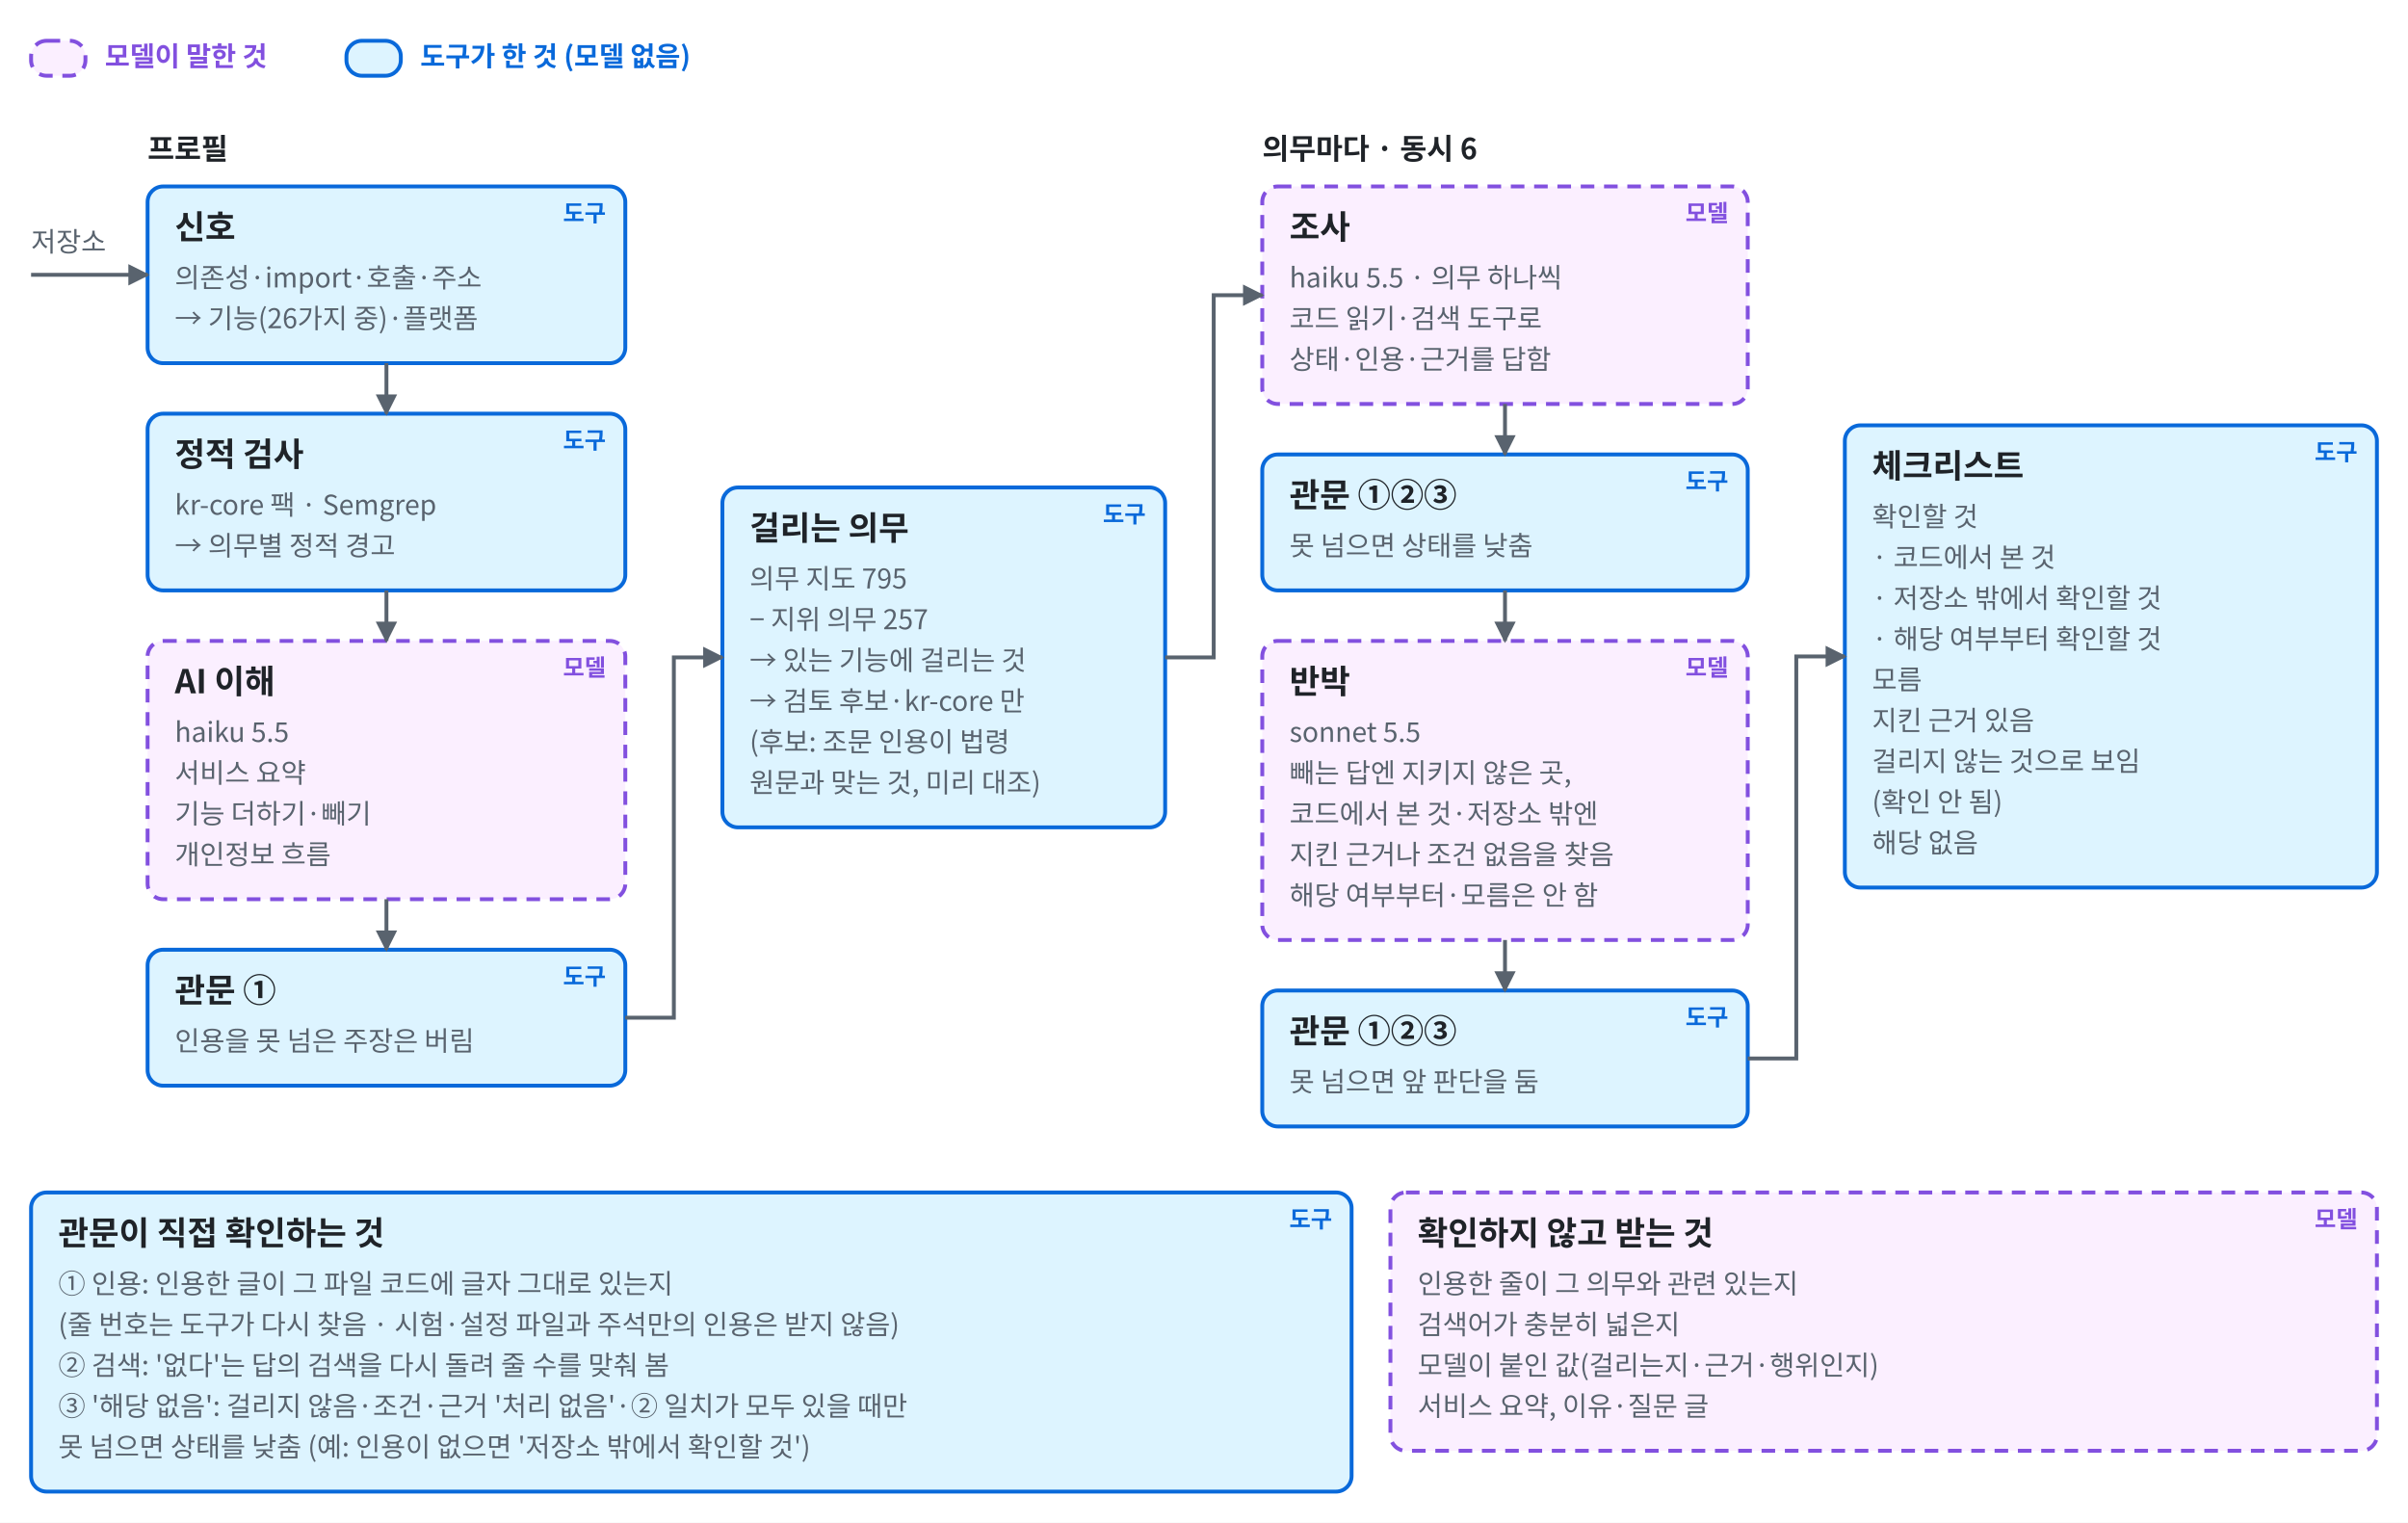
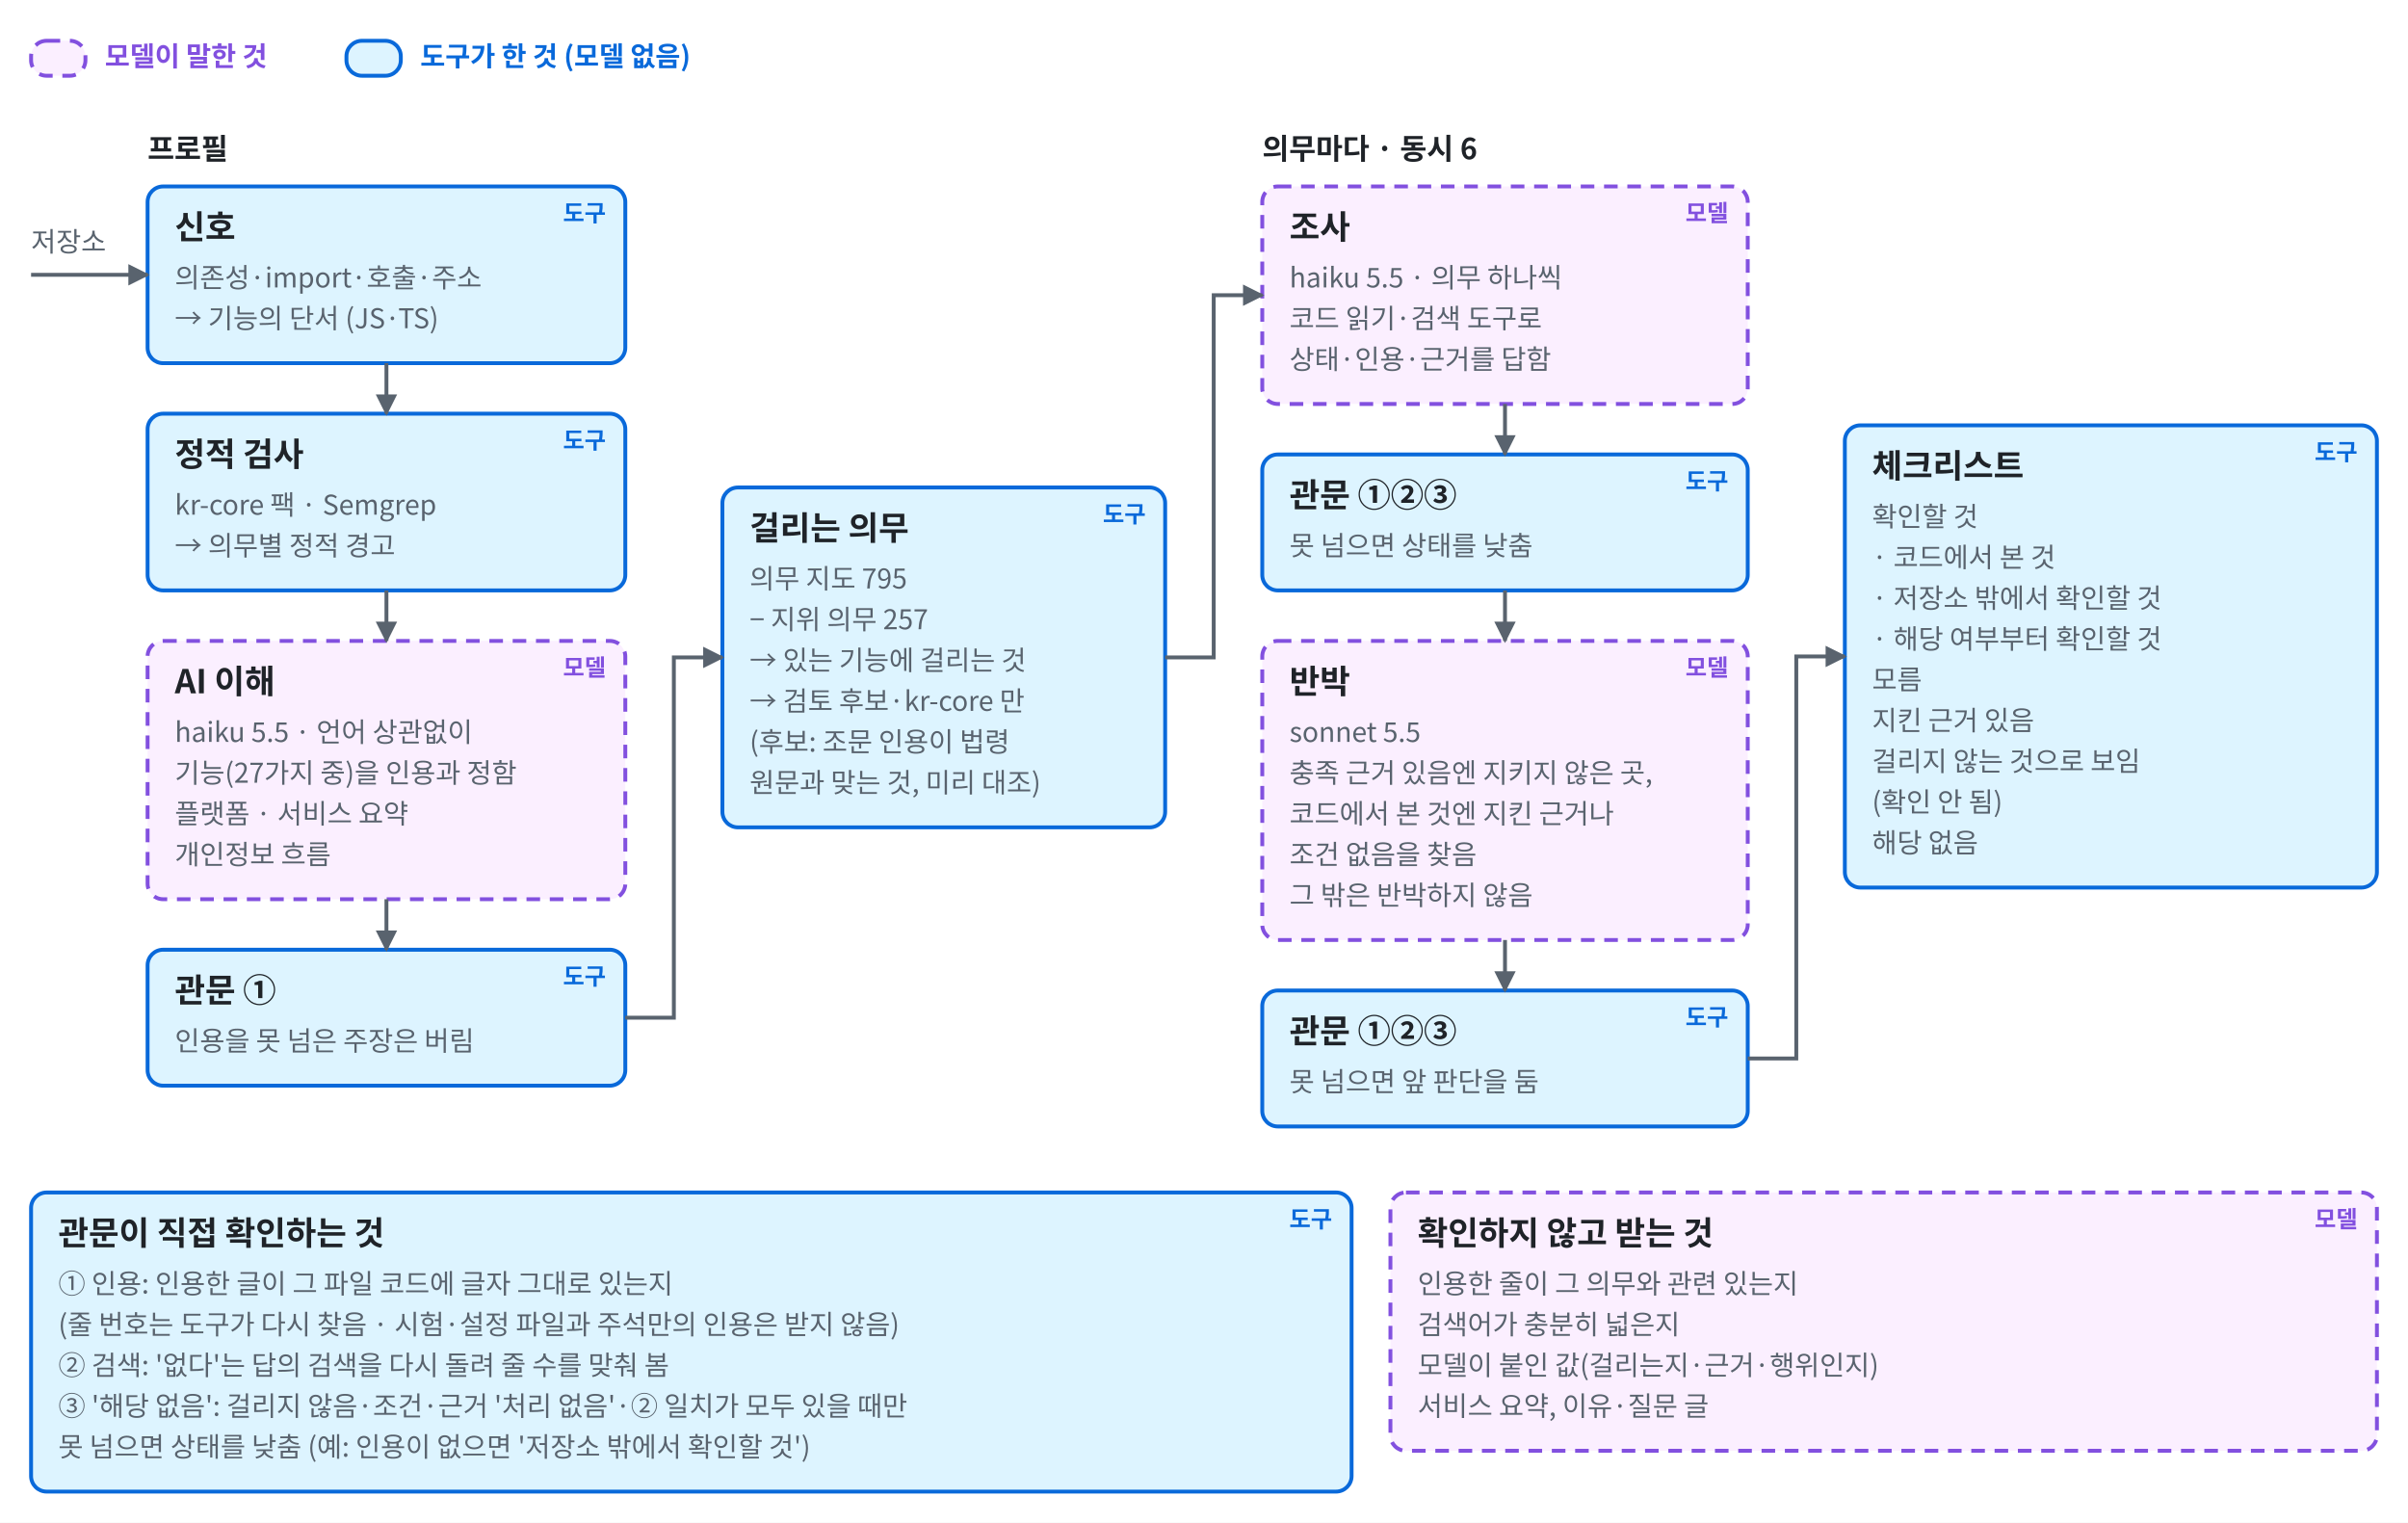
<svg xmlns="http://www.w3.org/2000/svg" width="1240" height="784" viewBox="0 0 1240 784" font-family="-apple-system, BlinkMacSystemFont, 'Apple SD Gothic Neo', 'Malgun Gothic', 'Noto Sans KR', 'Noto Sans CJK KR', sans-serif">
  <defs>
    <marker id="how-review-head" viewBox="0 0 10 10" refX="9" refY="5" markerUnits="userSpaceOnUse" markerWidth="11" markerHeight="11" orient="auto-start-reverse">
      <path d="M0 0 L10 5 L0 10 z" class="hw-head t-plain" />
    </marker>
    <marker id="how-review-head-out" viewBox="0 0 10 10" refX="9" refY="5" markerUnits="userSpaceOnUse" markerWidth="13" markerHeight="13" orient="auto-start-reverse">
      <path d="M0 0 L10 5 L0 10 z" class="hw-head t-out" />
    </marker>
    <style>
  .hw-bg { fill: #ffffff; }
  .hw-lane { fill: #f6f8fa; stroke: #d1d9e0; stroke-width: 1.5; }
  .hw-lane.t-out { fill: #fff1e5; stroke: #bc4c00; }
  .hw-lane.t-keep { fill: #ffffff; stroke: #818b98; }
  .hw-lane-name { fill: #1f2328; }
  .hw-lane-name.t-out { fill: #953800; }
  .hw-sub { fill: #59636e; }
  .hw-box { fill: #ffffff; stroke: #818b98; stroke-width: 1.5; }
  .hw-box.t-out { fill: #fff1e5; stroke: #bc4c00; stroke-width: 2; }
  .hw-box.t-model { fill: #fbefff; stroke: #8250df; stroke-width: 2; }
  .hw-box.t-tool { fill: #ddf4ff; stroke: #0969da; stroke-width: 2; }
  .hw-box.t-keep { fill: #ffffff; stroke: #1f2328; stroke-width: 2; }
  .hw-title { fill: #1f2328; }
  .hw-line { fill: #59636e; }
  .hw-tag { fill: #59636e; }
  .hw-tag.t-out { fill: #953800; }
  .hw-tag.t-model { fill: #8250df; }
  .hw-tag.t-tool { fill: #0969da; }
  .hw-edge { fill: none; stroke: #59636e; stroke-width: 2; }
  .hw-seam { fill: none; stroke: #59636e; stroke-width: 2; }
  .hw-edge.t-out { stroke: #bc4c00; stroke-width: 3; }
  .hw-head { fill: #59636e; }
  .hw-head.t-out { fill: #bc4c00; }
  .hw-elabel { fill: #59636e; paint-order: stroke; stroke: #ffffff; stroke-width: 5px; stroke-linejoin: round; }
  .hw-elabel.t-out { fill: #953800; font-weight: 700; }
  .hw-num { fill: #0969da; paint-order: stroke; stroke: #ffffff; stroke-width: 6px; stroke-linejoin: round; }
  .hw-small { fill: #59636e; }
  .hw-code { fill: #1f2328; }
    </style>
  </defs>
  <rect class="hw-bg" width="1240" height="784" />
  <rect class="hw-box t-model" x="16" y="21" width="28" height="18" rx="8" stroke-dasharray="7 5" />
  <text class="hw-tag t-model" x="54" y="34" font-size="14" font-weight="700">모델이 말한 것</text>
  <rect class="hw-box t-tool" x="178.4" y="21" width="28" height="18" rx="8" />
  <text class="hw-tag t-tool" x="216.4" y="34" font-size="14" font-weight="700">도구가 한 것 (모델 없음)</text>
  <text class="hw-lane-name" x="76" y="82" font-size="15" font-weight="700">프로필</text>
  <text class="hw-lane-name" x="650" y="82" font-size="15" font-weight="700">의무마다 · 동시 6</text>
  <rect class="hw-box t-tool" x="76" y="96" width="246" height="91" rx="8" data-id="sig" />
  <text class="hw-title" x="90" y="123" font-size="17" font-weight="700" data-in="sig">신호</text>
  <text class="hw-tag t-tool" x="312" y="114" font-size="12" font-weight="700" text-anchor="end" data-in="sig">도구</text>
  <text class="hw-line" x="90" y="148" font-size="14" data-in="sig">의존성·import·호출·주소</text>
-   <text class="hw-line" x="90" y="169" font-size="14" data-in="sig">→ 기능(26가지 중)·플랫폼</text>
+   <text class="hw-line" x="90" y="169" font-size="14" data-in="sig">→ 기능의 단서 (JS·TS)</text>
  <rect class="hw-box t-tool" x="76" y="213" width="246" height="91" rx="8" data-id="stat" />
  <text class="hw-title" x="90" y="240" font-size="17" font-weight="700" data-in="stat">정적 검사</text>
  <text class="hw-tag t-tool" x="312" y="231" font-size="12" font-weight="700" text-anchor="end" data-in="stat">도구</text>
  <text class="hw-line" x="90" y="265" font-size="14" data-in="stat">kr-core 팩 · Semgrep</text>
  <text class="hw-line" x="90" y="286" font-size="14" data-in="stat">→ 의무별 정적 경고</text>
  <rect class="hw-box t-model" x="76" y="330" width="246" height="133" rx="8" stroke-dasharray="7 5" data-id="und" />
  <text class="hw-title" x="90" y="357" font-size="17" font-weight="700" data-in="und">AI 이해</text>
  <text class="hw-tag t-model" x="312" y="348" font-size="12" font-weight="700" text-anchor="end" data-in="und">모델</text>
-   <text class="hw-line" x="90" y="382" font-size="14" data-in="und">haiku 5.5</text>
-   <text class="hw-line" x="90" y="403" font-size="14" data-in="und">서비스 요약</text>
-   <text class="hw-line" x="90" y="424" font-size="14" data-in="und">기능 더하기·빼기</text>
+   <text class="hw-line" x="90" y="382" font-size="14" data-in="und">haiku 5.5 · 언어 상관없이</text>
+   <text class="hw-line" x="90" y="403" font-size="14" data-in="und">기능(27가지 중)을 인용과 정함</text>
+   <text class="hw-line" x="90" y="424" font-size="14" data-in="und">플랫폼 · 서비스 요약</text>
  <text class="hw-line" x="90" y="445" font-size="14" data-in="und">개인정보 흐름</text>
  <rect class="hw-box t-tool" x="76" y="489" width="246" height="70" rx="8" data-id="g1" />
  <text class="hw-title" x="90" y="516" font-size="17" font-weight="700" data-in="g1">관문 ①</text>
  <text class="hw-tag t-tool" x="312" y="507" font-size="12" font-weight="700" text-anchor="end" data-in="g1">도구</text>
  <text class="hw-line" x="90" y="541" font-size="14" data-in="g1">인용을 못 넘은 주장은 버림</text>
  <rect class="hw-box t-model" x="650" y="96" width="250" height="112" rx="8" stroke-dasharray="7 5" data-id="inv" />
  <text class="hw-title" x="664" y="123" font-size="17" font-weight="700" data-in="inv">조사</text>
  <text class="hw-tag t-model" x="890" y="114" font-size="12" font-weight="700" text-anchor="end" data-in="inv">모델</text>
  <text class="hw-line" x="664" y="148" font-size="14" data-in="inv">haiku 5.5 · 의무 하나씩</text>
  <text class="hw-line" x="664" y="169" font-size="14" data-in="inv">코드 읽기·검색 도구로</text>
  <text class="hw-line" x="664" y="190" font-size="14" data-in="inv">상태·인용·근거를 답함</text>
  <rect class="hw-box t-tool" x="650" y="234" width="250" height="70" rx="8" data-id="g2" />
  <text class="hw-title" x="664" y="261" font-size="17" font-weight="700" data-in="g2">관문 ①②③</text>
  <text class="hw-tag t-tool" x="890" y="252" font-size="12" font-weight="700" text-anchor="end" data-in="g2">도구</text>
  <text class="hw-line" x="664" y="286" font-size="14" data-in="g2">못 넘으면 상태를 낮춤</text>
  <rect class="hw-box t-model" x="650" y="330" width="250" height="154" rx="8" stroke-dasharray="7 5" data-id="reb" />
  <text class="hw-title" x="664" y="357" font-size="17" font-weight="700" data-in="reb">반박</text>
  <text class="hw-tag t-model" x="890" y="348" font-size="12" font-weight="700" text-anchor="end" data-in="reb">모델</text>
  <text class="hw-line" x="664" y="382" font-size="14" data-in="reb">sonnet 5.5</text>
-   <text class="hw-line" x="664" y="403" font-size="14" data-in="reb">빼는 답엔 지키지 않은 곳,</text>
-   <text class="hw-line" x="664" y="424" font-size="14" data-in="reb">코드에서 본 것·저장소 밖엔</text>
-   <text class="hw-line" x="664" y="445" font-size="14" data-in="reb">지킨 근거나 조건 없음을 찾음</text>
-   <text class="hw-line" x="664" y="466" font-size="14" data-in="reb">해당 여부부터·모름은 안 함</text>
+   <text class="hw-line" x="664" y="403" font-size="14" data-in="reb">충족 근거 있음엔 지키지 않은 곳,</text>
+   <text class="hw-line" x="664" y="424" font-size="14" data-in="reb">코드에서 본 것엔 지킨 근거나</text>
+   <text class="hw-line" x="664" y="445" font-size="14" data-in="reb">조건 없음을 찾음</text>
+   <text class="hw-line" x="664" y="466" font-size="14" data-in="reb">그 밖은 반박하지 않음</text>
  <rect class="hw-box t-tool" x="650" y="510" width="250" height="70" rx="8" data-id="g3" />
  <text class="hw-title" x="664" y="537" font-size="17" font-weight="700" data-in="g3">관문 ①②③</text>
  <text class="hw-tag t-tool" x="890" y="528" font-size="12" font-weight="700" text-anchor="end" data-in="g3">도구</text>
  <text class="hw-line" x="664" y="562" font-size="14" data-in="g3">못 넘으면 앞 판단을 둠</text>
  <rect class="hw-box t-tool" x="372" y="251" width="228" height="175" rx="8" data-id="duty" />
  <text class="hw-title" x="386" y="278" font-size="17" font-weight="700" data-in="duty">걸리는 의무</text>
  <text class="hw-tag t-tool" x="590" y="269" font-size="12" font-weight="700" text-anchor="end" data-in="duty">도구</text>
  <text class="hw-line" x="386" y="303" font-size="14" data-in="duty">의무 지도 795</text>
  <text class="hw-line" x="386" y="324" font-size="14" data-in="duty">− 지위 의무 257</text>
  <text class="hw-line" x="386" y="345" font-size="14" data-in="duty">→ 있는 기능에 걸리는 것</text>
  <text class="hw-line" x="386" y="366" font-size="14" data-in="duty">→ 검토 후보·kr-core 만</text>
  <text class="hw-line" x="386" y="387" font-size="14" data-in="duty">(후보: 조문 인용이 법령</text>
  <text class="hw-line" x="386" y="408" font-size="14" data-in="duty">원문과 맞는 것, 미리 대조)</text>
  <rect class="hw-box t-tool" x="950" y="219" width="274" height="238" rx="8" data-id="list" />
  <text class="hw-title" x="964" y="246" font-size="17" font-weight="700" data-in="list">체크리스트</text>
  <text class="hw-tag t-tool" x="1214" y="237" font-size="12" font-weight="700" text-anchor="end" data-in="list">도구</text>
  <text class="hw-line" x="964" y="271" font-size="14" data-in="list">확인할 것</text>
  <text class="hw-line" x="964" y="292" font-size="14" data-in="list">· 코드에서 본 것</text>
  <text class="hw-line" x="964" y="313" font-size="14" data-in="list">· 저장소 밖에서 확인할 것</text>
  <text class="hw-line" x="964" y="334" font-size="14" data-in="list">· 해당 여부부터 확인할 것</text>
  <text class="hw-line" x="964" y="355" font-size="14" data-in="list">모름</text>
  <text class="hw-line" x="964" y="376" font-size="14" data-in="list">지킨 근거 있음</text>
  <text class="hw-line" x="964" y="397" font-size="14" data-in="list">걸리지 않는 것으로 보임</text>
  <text class="hw-line" x="964" y="418" font-size="14" data-in="list">(확인 안 됨)</text>
  <text class="hw-line" x="964" y="439" font-size="14" data-in="list">해당 없음</text>
  <path class="hw-edge t-plain" d="M16 141.5 L76 141.5" marker-end="url(#how-review-head)" />
  <text class="hw-elabel t-plain" x="16" y="129.5" font-size="14">저장소</text>
  <path class="hw-edge t-plain" d="M199 187 L199 213" marker-end="url(#how-review-head)" />
  <path class="hw-edge t-plain" d="M199 304 L199 330" marker-end="url(#how-review-head)" />
  <path class="hw-edge t-plain" d="M199 463 L199 489" marker-end="url(#how-review-head)" />
  <path class="hw-edge t-plain" d="M775 208 L775 234" marker-end="url(#how-review-head)" />
  <path class="hw-edge t-plain" d="M775 304 L775 330" marker-end="url(#how-review-head)" />
  <path class="hw-edge t-plain" d="M775 484 L775 510" marker-end="url(#how-review-head)" />
  <path class="hw-edge t-plain" d="M322 524 L347 524 L347 338.5 L372 338.5" marker-end="url(#how-review-head)" />
  <path class="hw-edge t-plain" d="M600 338.5 L625 338.5 L625 152 L650 152" marker-end="url(#how-review-head)" />
  <path class="hw-edge t-plain" d="M900 545 L925 545 L925 338 L950 338" marker-end="url(#how-review-head)" />
  <rect class="hw-box t-tool" x="16" y="614" width="680" height="154" rx="8" data-id="gate" />
  <text class="hw-title" x="30" y="641" font-size="17" font-weight="700" data-in="gate">관문이 직접 확인하는 것</text>
  <text class="hw-tag t-tool" x="686" y="632" font-size="12" font-weight="700" text-anchor="end" data-in="gate">도구</text>
  <text class="hw-line" x="30" y="666" font-size="14" data-in="gate">① 인용: 인용한 글이 그 파일 코드에 글자 그대로 있는지</text>
  <text class="hw-line" x="30" y="687" font-size="14" data-in="gate">    (줄 번호는 도구가 다시 찾음 · 시험·설정 파일과 주석만의 인용은 받지 않음)</text>
  <text class="hw-line" x="30" y="708" font-size="14" data-in="gate">② 검색: '없다'는 답의 검색을 다시 돌려 줄 수를 맞춰 봄</text>
  <text class="hw-line" x="30" y="729" font-size="14" data-in="gate">③ '해당 없음': 걸리지 않음·조건·근거 '처리 없음'·② 일치가 모두 있을 때만</text>
  <text class="hw-line" x="30" y="750" font-size="14" data-in="gate">못 넘으면 상태를 낮춤 (예: 인용이 없으면 '저장소 밖에서 확인할 것')</text>
  <rect class="hw-box t-model" x="716" y="614" width="508" height="133" rx="8" stroke-dasharray="7 5" data-id="trust" />
  <text class="hw-title" x="730" y="641" font-size="17" font-weight="700" data-in="trust">확인하지 않고 받는 것</text>
  <text class="hw-tag t-model" x="1214" y="632" font-size="12" font-weight="700" text-anchor="end" data-in="trust">모델</text>
  <text class="hw-line" x="730" y="666" font-size="14" data-in="trust">인용한 줄이 그 의무와 관련 있는지</text>
  <text class="hw-line" x="730" y="687" font-size="14" data-in="trust">검색어가 충분히 넓은지</text>
  <text class="hw-line" x="730" y="708" font-size="14" data-in="trust">모델이 붙인 값(걸리는지·근거·행위인지)</text>
  <text class="hw-line" x="730" y="729" font-size="14" data-in="trust">서비스 요약, 이유·질문 글</text>
</svg>
